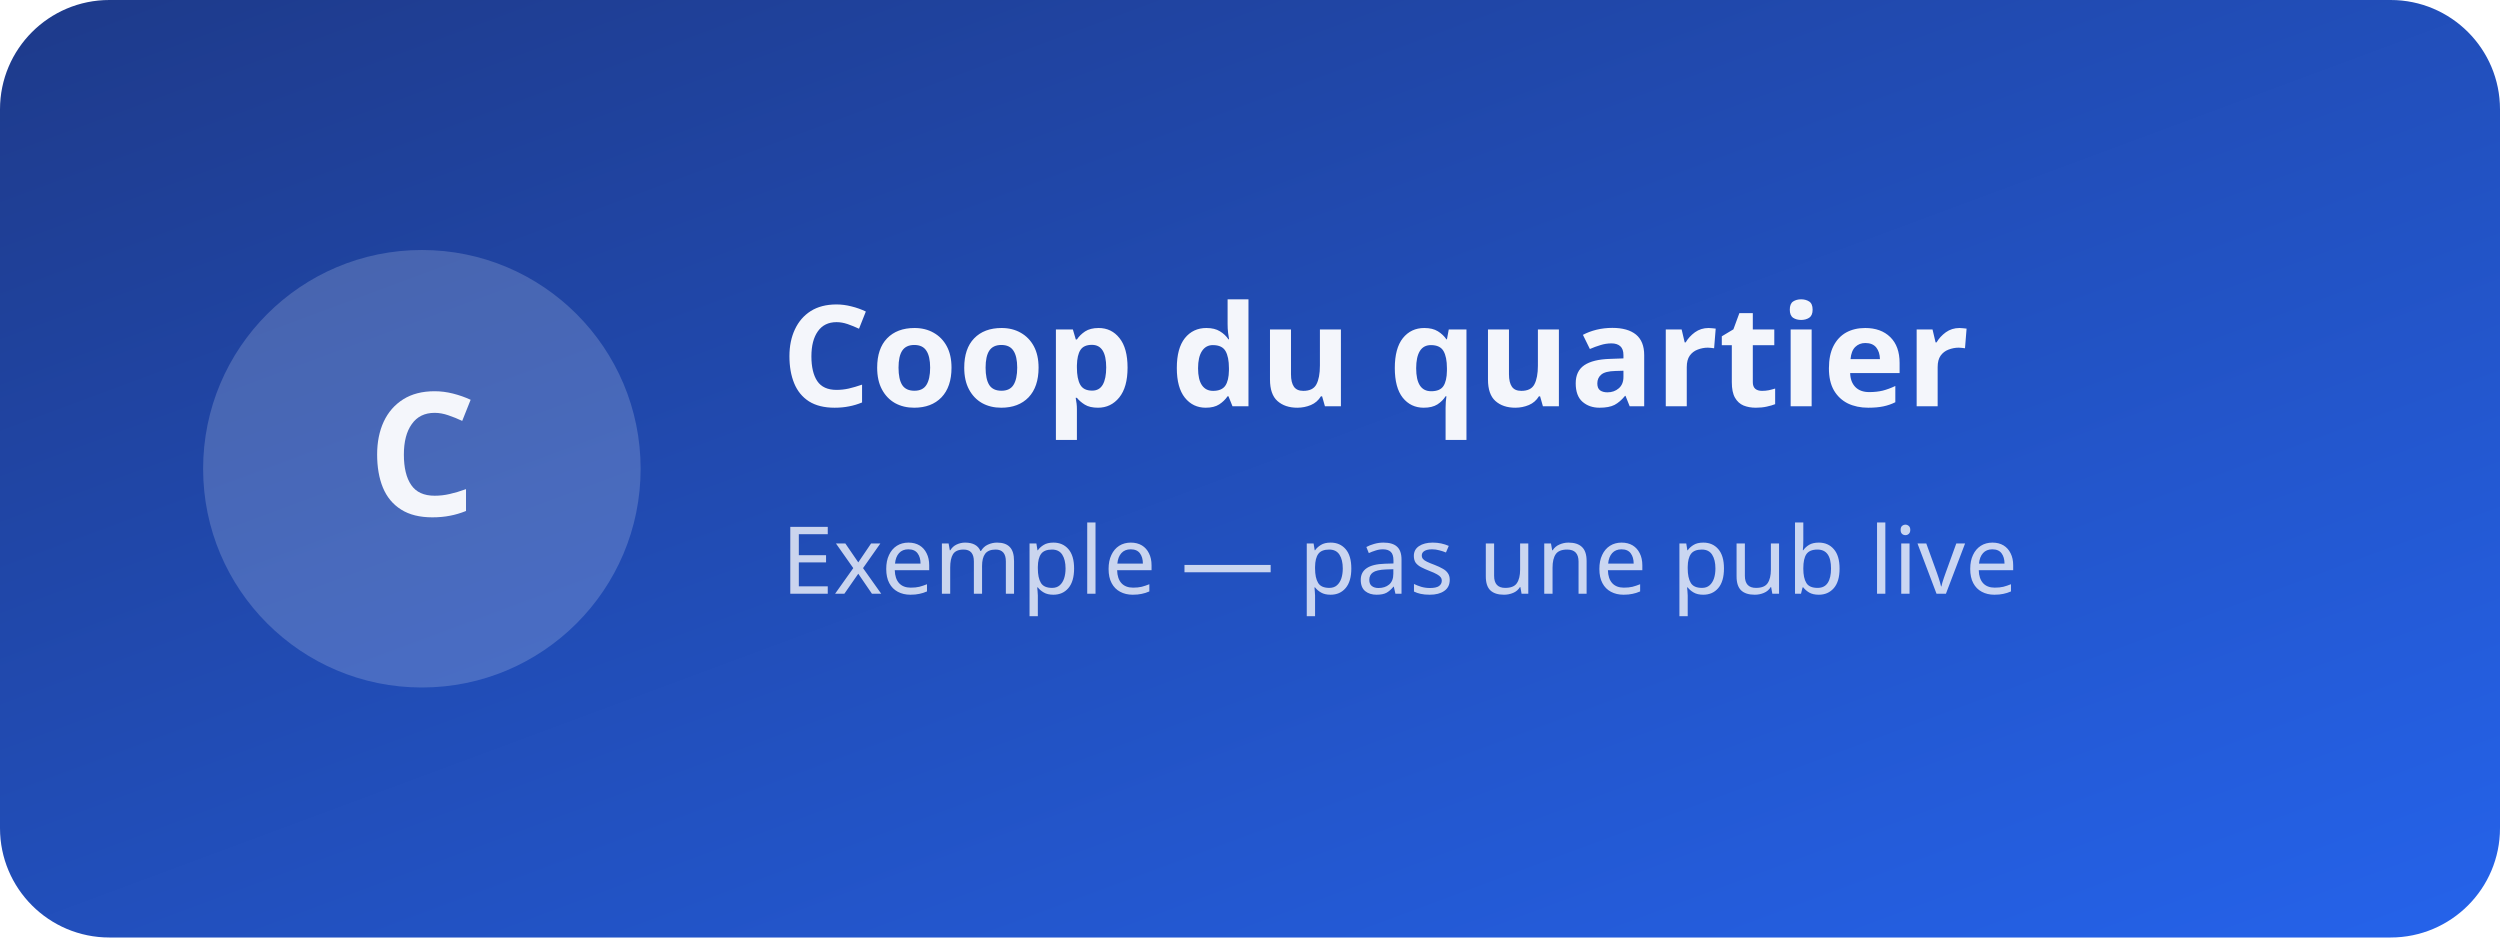
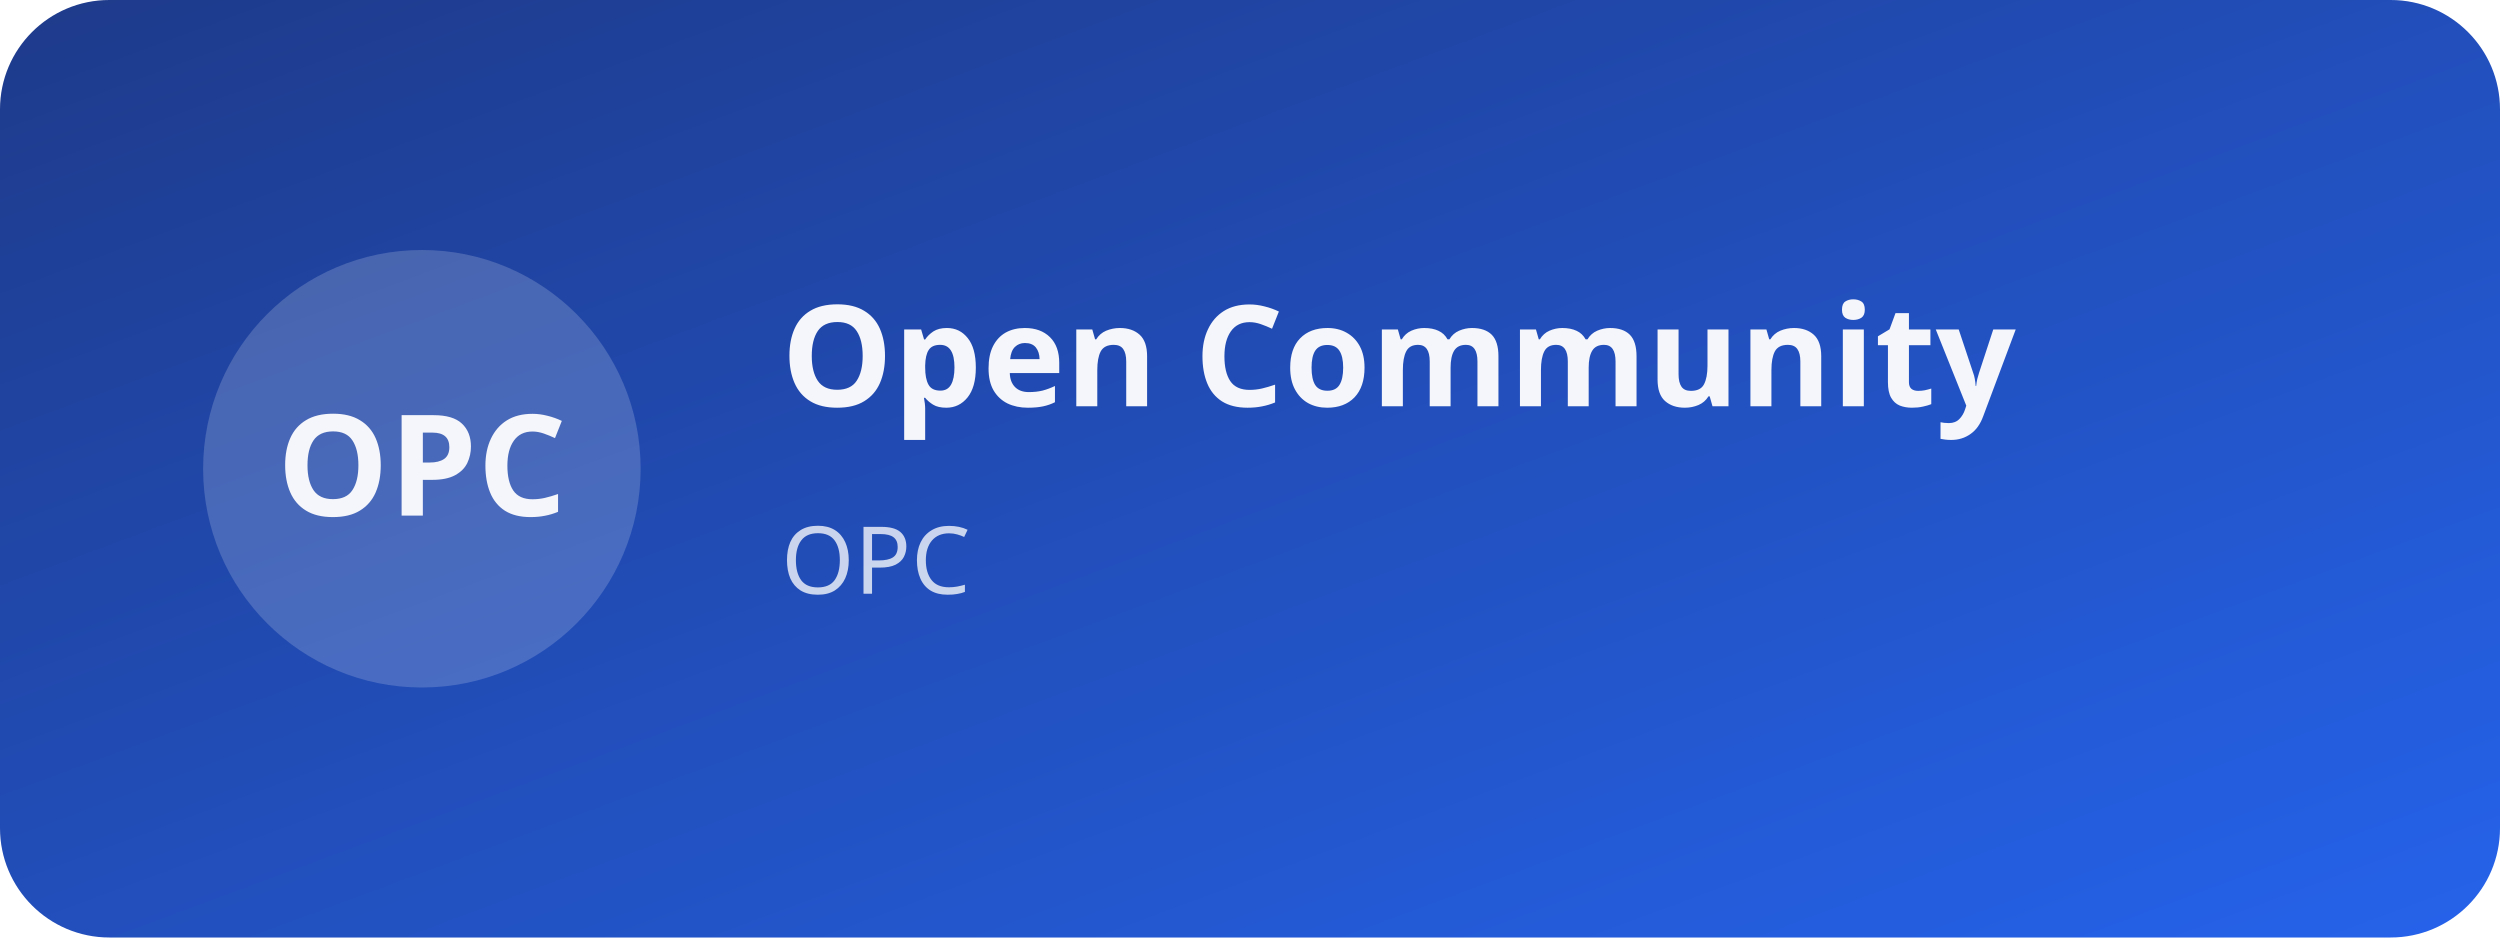
- <svg xmlns="http://www.w3.org/2000/svg" width="320" height="120" viewBox="0 0 320 120" role="img" aria-label="Exemple partenaire">
+ <svg xmlns="http://www.w3.org/2000/svg" width="320" height="120" viewBox="0 0 320 120" role="img" aria-label="Open Community">
  <defs>
    <linearGradient id="g" x1="0" y1="0" x2="1" y2="1">
      <stop offset="0%" stop-color="#1e3a8a" />
      <stop offset="100%" stop-color="#2563eb" />
    </linearGradient>
  </defs>
  <rect width="320" height="120" rx="14" fill="url(#g)" />
  <circle cx="54" cy="60" r="28" fill="rgba(255,255,255,0.18)" />
-   <text x="54" y="66" text-anchor="middle" font-family="system-ui,sans-serif" font-size="22" font-weight="700" fill="#f4f6fb">C</text>
-   <text x="100" y="52" font-family="system-ui,sans-serif" font-size="18" font-weight="700" fill="#f4f6fb">Coop du quartier</text>
-   <text x="100" y="76" font-family="system-ui,sans-serif" font-size="12" fill="rgba(244,246,251,0.8)">Exemple — pas une pub live</text>
+   <text x="54" y="66" text-anchor="middle" font-family="system-ui,sans-serif" font-size="18" font-weight="700" fill="#f4f6fb">OPC</text>
+   <text x="100" y="52" font-family="system-ui,sans-serif" font-size="18" font-weight="700" fill="#f4f6fb">Open Community</text>
+   <text x="100" y="76" font-family="system-ui,sans-serif" font-size="12" fill="rgba(244,246,251,0.8)">OPC</text>
</svg>
